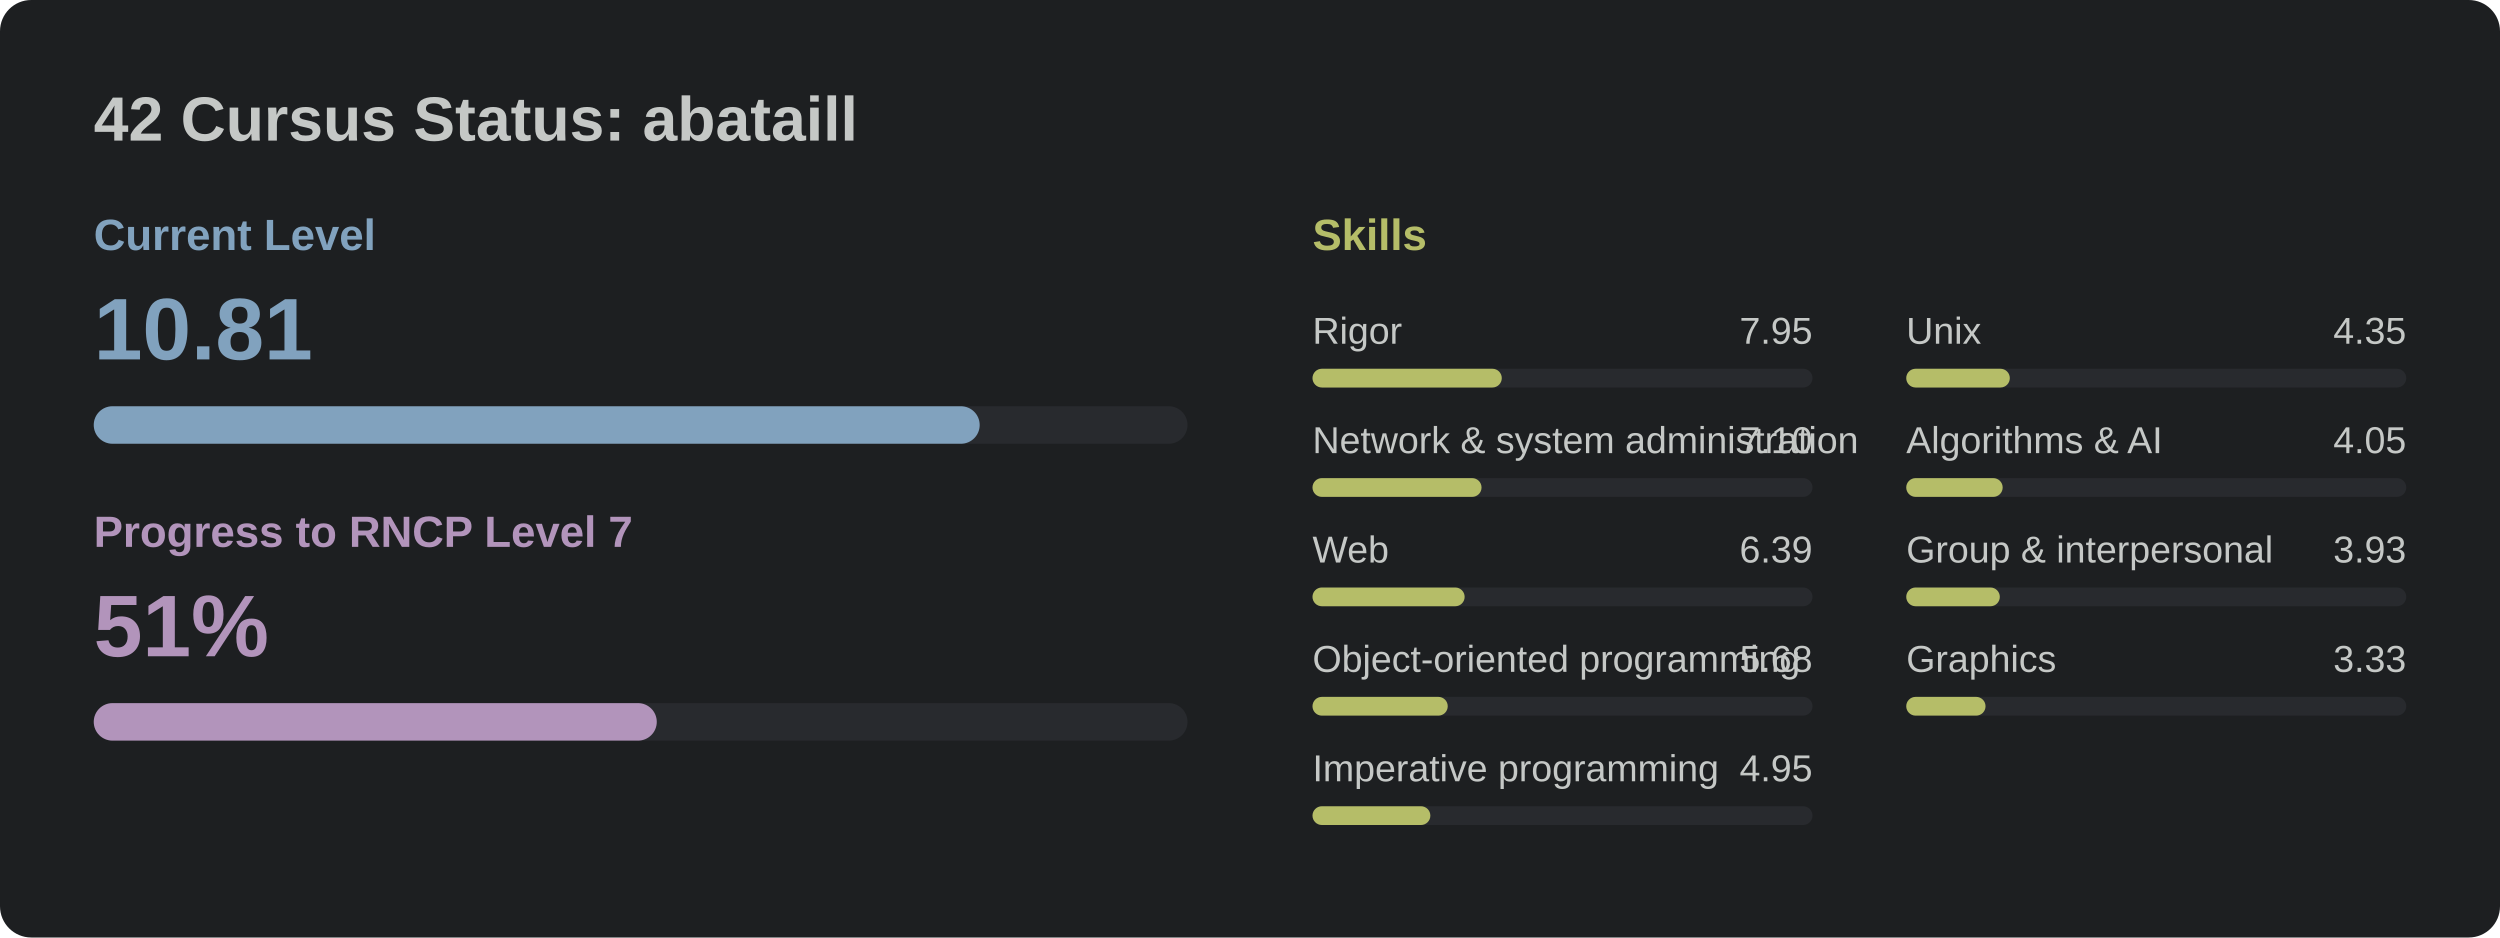
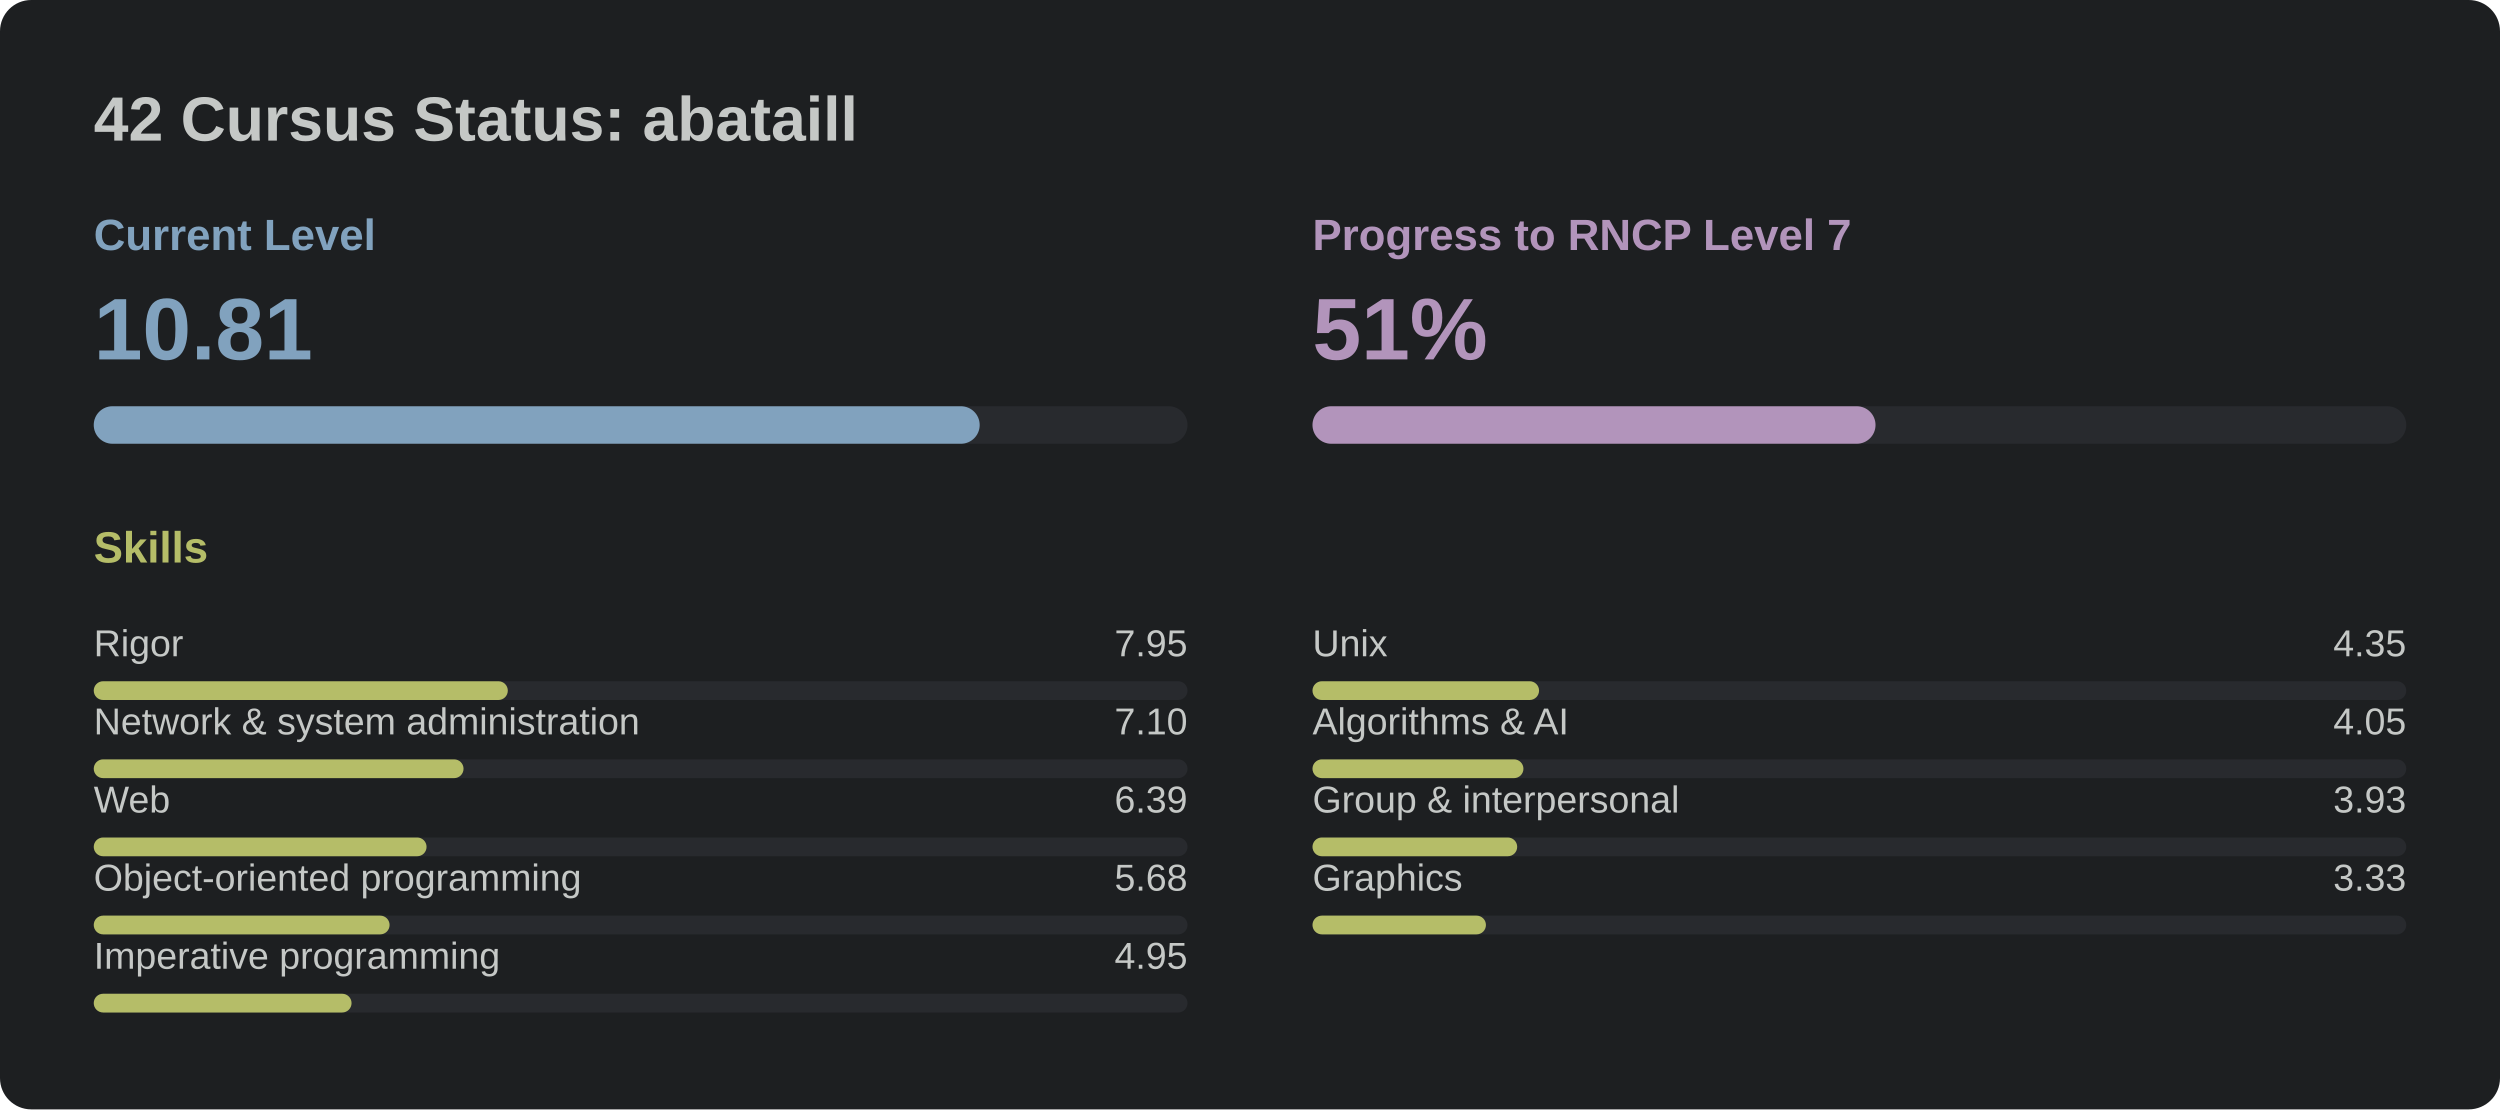
- <svg xmlns="http://www.w3.org/2000/svg" width="800" height="300" viewBox="0 0 800 300" fill="none">
-   <rect width="800" height="300" rx="10" fill="#1d1f21" />
+ <svg xmlns="http://www.w3.org/2000/svg" width="800" height="355" viewBox="0 0 800 355" fill="none">
+   <rect width="800" height="355" rx="10" fill="#1d1f21" />
  <text x="30" y="45" font-family="'Segoe UI', Arial, sans-serif" font-size="20" font-weight="600" fill="#c5c8c6">42 Cursus Status: abataill</text>
  <g transform="translate(30, 80)">
    <text y="0" font-family="'Segoe UI', Arial, sans-serif" font-size="14" font-weight="600" fill="#81a2be" style="text-transform: uppercase;">Current Level</text>
    <text y="35" font-family="'Segoe UI', Arial, sans-serif" font-size="28" font-weight="700" fill="#81a2be">10.81</text>
    <rect y="50" width="350" height="12" rx="6" fill="#282a2e" />
    <rect y="50" width="283.5" height="12" rx="6" fill="#81a2be" />
-     <text y="95" font-family="'Segoe UI', Arial, sans-serif" font-size="14" font-weight="600" fill="#b294bb" style="text-transform: uppercase;">Progress to RNCP Level 7</text>
-     <text y="130" font-family="'Segoe UI', Arial, sans-serif" font-size="28" font-weight="700" fill="#b294bb">51%</text>
-     <rect y="145" width="350" height="12" rx="6" fill="#282a2e" />
-     <rect y="145" width="180.167" height="12" rx="6" fill="#b294bb" />
  </g>
  <g transform="translate(420, 80)">
+     <text y="0" font-family="'Segoe UI', Arial, sans-serif" font-size="14" font-weight="600" fill="#b294bb" style="text-transform: uppercase;">Progress to RNCP Level 7</text>
+     <text y="35" font-family="'Segoe UI', Arial, sans-serif" font-size="28" font-weight="700" fill="#b294bb">51%</text>
+     <rect y="50" width="350" height="12" rx="6" fill="#282a2e" />
+     <rect y="50" width="180.167" height="12" rx="6" fill="#b294bb" />
+   </g>
+   <g transform="translate(30, 180)">
    <text y="0" font-family="'Segoe UI', Arial, sans-serif" font-size="14" font-weight="600" fill="#b5bd68" style="text-transform: uppercase;">Skills</text>
    <g transform="translate(0, 30)">
      <text font-family="'Segoe UI', Arial, sans-serif" font-size="12" fill="#c5c8c6">Rigor</text>
-       <text x="160" text-anchor="end" font-family="'Segoe UI', Arial, sans-serif" font-size="12" fill="#c5c8c6">7.95</text>
-       <rect y="8" width="160" height="6" rx="3" fill="#282a2e" />
-       <rect y="8" width="60.571" height="6" rx="3" fill="#b5bd68" />
+       <text x="350" text-anchor="end" font-family="'Segoe UI', Arial, sans-serif" font-size="12" fill="#c5c8c6">7.95</text>
+       <rect y="8" width="350" height="6" rx="3" fill="#282a2e" />
+       <rect y="8" width="132.5" height="6" rx="3" fill="#b5bd68" />
    </g>
-     <g transform="translate(190, 30)">
+     <g transform="translate(390, 30)">
      <text font-family="'Segoe UI', Arial, sans-serif" font-size="12" fill="#c5c8c6">Unix</text>
-       <text x="160" text-anchor="end" font-family="'Segoe UI', Arial, sans-serif" font-size="12" fill="#c5c8c6">4.35</text>
-       <rect y="8" width="160" height="6" rx="3" fill="#282a2e" />
-       <rect y="8" width="33.143" height="6" rx="3" fill="#b5bd68" />
+       <text x="350" text-anchor="end" font-family="'Segoe UI', Arial, sans-serif" font-size="12" fill="#c5c8c6">4.35</text>
+       <rect y="8" width="350" height="6" rx="3" fill="#282a2e" />
+       <rect y="8" width="72.5" height="6" rx="3" fill="#b5bd68" />
    </g>
-     <g transform="translate(0, 65)">
+     <g transform="translate(0, 55)">
      <text font-family="'Segoe UI', Arial, sans-serif" font-size="12" fill="#c5c8c6">Network &amp; system administration</text>
-       <text x="160" text-anchor="end" font-family="'Segoe UI', Arial, sans-serif" font-size="12" fill="#c5c8c6">7.10</text>
-       <rect y="8" width="160" height="6" rx="3" fill="#282a2e" />
-       <rect y="8" width="54.095" height="6" rx="3" fill="#b5bd68" />
+       <text x="350" text-anchor="end" font-family="'Segoe UI', Arial, sans-serif" font-size="12" fill="#c5c8c6">7.10</text>
+       <rect y="8" width="350" height="6" rx="3" fill="#282a2e" />
+       <rect y="8" width="118.333" height="6" rx="3" fill="#b5bd68" />
    </g>
-     <g transform="translate(190, 65)">
+     <g transform="translate(390, 55)">
      <text font-family="'Segoe UI', Arial, sans-serif" font-size="12" fill="#c5c8c6">Algorithms &amp; AI</text>
-       <text x="160" text-anchor="end" font-family="'Segoe UI', Arial, sans-serif" font-size="12" fill="#c5c8c6">4.05</text>
-       <rect y="8" width="160" height="6" rx="3" fill="#282a2e" />
-       <rect y="8" width="30.857" height="6" rx="3" fill="#b5bd68" />
+       <text x="350" text-anchor="end" font-family="'Segoe UI', Arial, sans-serif" font-size="12" fill="#c5c8c6">4.05</text>
+       <rect y="8" width="350" height="6" rx="3" fill="#282a2e" />
+       <rect y="8" width="67.5" height="6" rx="3" fill="#b5bd68" />
    </g>
-     <g transform="translate(0, 100)">
+     <g transform="translate(0, 80)">
      <text font-family="'Segoe UI', Arial, sans-serif" font-size="12" fill="#c5c8c6">Web</text>
-       <text x="160" text-anchor="end" font-family="'Segoe UI', Arial, sans-serif" font-size="12" fill="#c5c8c6">6.39</text>
-       <rect y="8" width="160" height="6" rx="3" fill="#282a2e" />
-       <rect y="8" width="48.686" height="6" rx="3" fill="#b5bd68" />
+       <text x="350" text-anchor="end" font-family="'Segoe UI', Arial, sans-serif" font-size="12" fill="#c5c8c6">6.39</text>
+       <rect y="8" width="350" height="6" rx="3" fill="#282a2e" />
+       <rect y="8" width="106.5" height="6" rx="3" fill="#b5bd68" />
    </g>
-     <g transform="translate(190, 100)">
+     <g transform="translate(390, 80)">
      <text font-family="'Segoe UI', Arial, sans-serif" font-size="12" fill="#c5c8c6">Group &amp; interpersonal</text>
-       <text x="160" text-anchor="end" font-family="'Segoe UI', Arial, sans-serif" font-size="12" fill="#c5c8c6">3.93</text>
-       <rect y="8" width="160" height="6" rx="3" fill="#282a2e" />
-       <rect y="8" width="29.943" height="6" rx="3" fill="#b5bd68" />
+       <text x="350" text-anchor="end" font-family="'Segoe UI', Arial, sans-serif" font-size="12" fill="#c5c8c6">3.93</text>
+       <rect y="8" width="350" height="6" rx="3" fill="#282a2e" />
+       <rect y="8" width="65.5" height="6" rx="3" fill="#b5bd68" />
    </g>
-     <g transform="translate(0, 135)">
+     <g transform="translate(0, 105)">
      <text font-family="'Segoe UI', Arial, sans-serif" font-size="12" fill="#c5c8c6">Object-oriented programming</text>
-       <text x="160" text-anchor="end" font-family="'Segoe UI', Arial, sans-serif" font-size="12" fill="#c5c8c6">5.68</text>
-       <rect y="8" width="160" height="6" rx="3" fill="#282a2e" />
-       <rect y="8" width="43.276" height="6" rx="3" fill="#b5bd68" />
+       <text x="350" text-anchor="end" font-family="'Segoe UI', Arial, sans-serif" font-size="12" fill="#c5c8c6">5.68</text>
+       <rect y="8" width="350" height="6" rx="3" fill="#282a2e" />
+       <rect y="8" width="94.667" height="6" rx="3" fill="#b5bd68" />
    </g>
-     <g transform="translate(190, 135)">
+     <g transform="translate(390, 105)">
      <text font-family="'Segoe UI', Arial, sans-serif" font-size="12" fill="#c5c8c6">Graphics</text>
-       <text x="160" text-anchor="end" font-family="'Segoe UI', Arial, sans-serif" font-size="12" fill="#c5c8c6">3.33</text>
-       <rect y="8" width="160" height="6" rx="3" fill="#282a2e" />
-       <rect y="8" width="25.371" height="6" rx="3" fill="#b5bd68" />
+       <text x="350" text-anchor="end" font-family="'Segoe UI', Arial, sans-serif" font-size="12" fill="#c5c8c6">3.33</text>
+       <rect y="8" width="350" height="6" rx="3" fill="#282a2e" />
+       <rect y="8" width="55.5" height="6" rx="3" fill="#b5bd68" />
    </g>
-     <g transform="translate(0, 170)">
+     <g transform="translate(0, 130)">
      <text font-family="'Segoe UI', Arial, sans-serif" font-size="12" fill="#c5c8c6">Imperative programming</text>
-       <text x="160" text-anchor="end" font-family="'Segoe UI', Arial, sans-serif" font-size="12" fill="#c5c8c6">4.95</text>
-       <rect y="8" width="160" height="6" rx="3" fill="#282a2e" />
-       <rect y="8" width="37.714" height="6" rx="3" fill="#b5bd68" />
+       <text x="350" text-anchor="end" font-family="'Segoe UI', Arial, sans-serif" font-size="12" fill="#c5c8c6">4.95</text>
+       <rect y="8" width="350" height="6" rx="3" fill="#282a2e" />
+       <rect y="8" width="82.5" height="6" rx="3" fill="#b5bd68" />
    </g>
  </g>
</svg>
